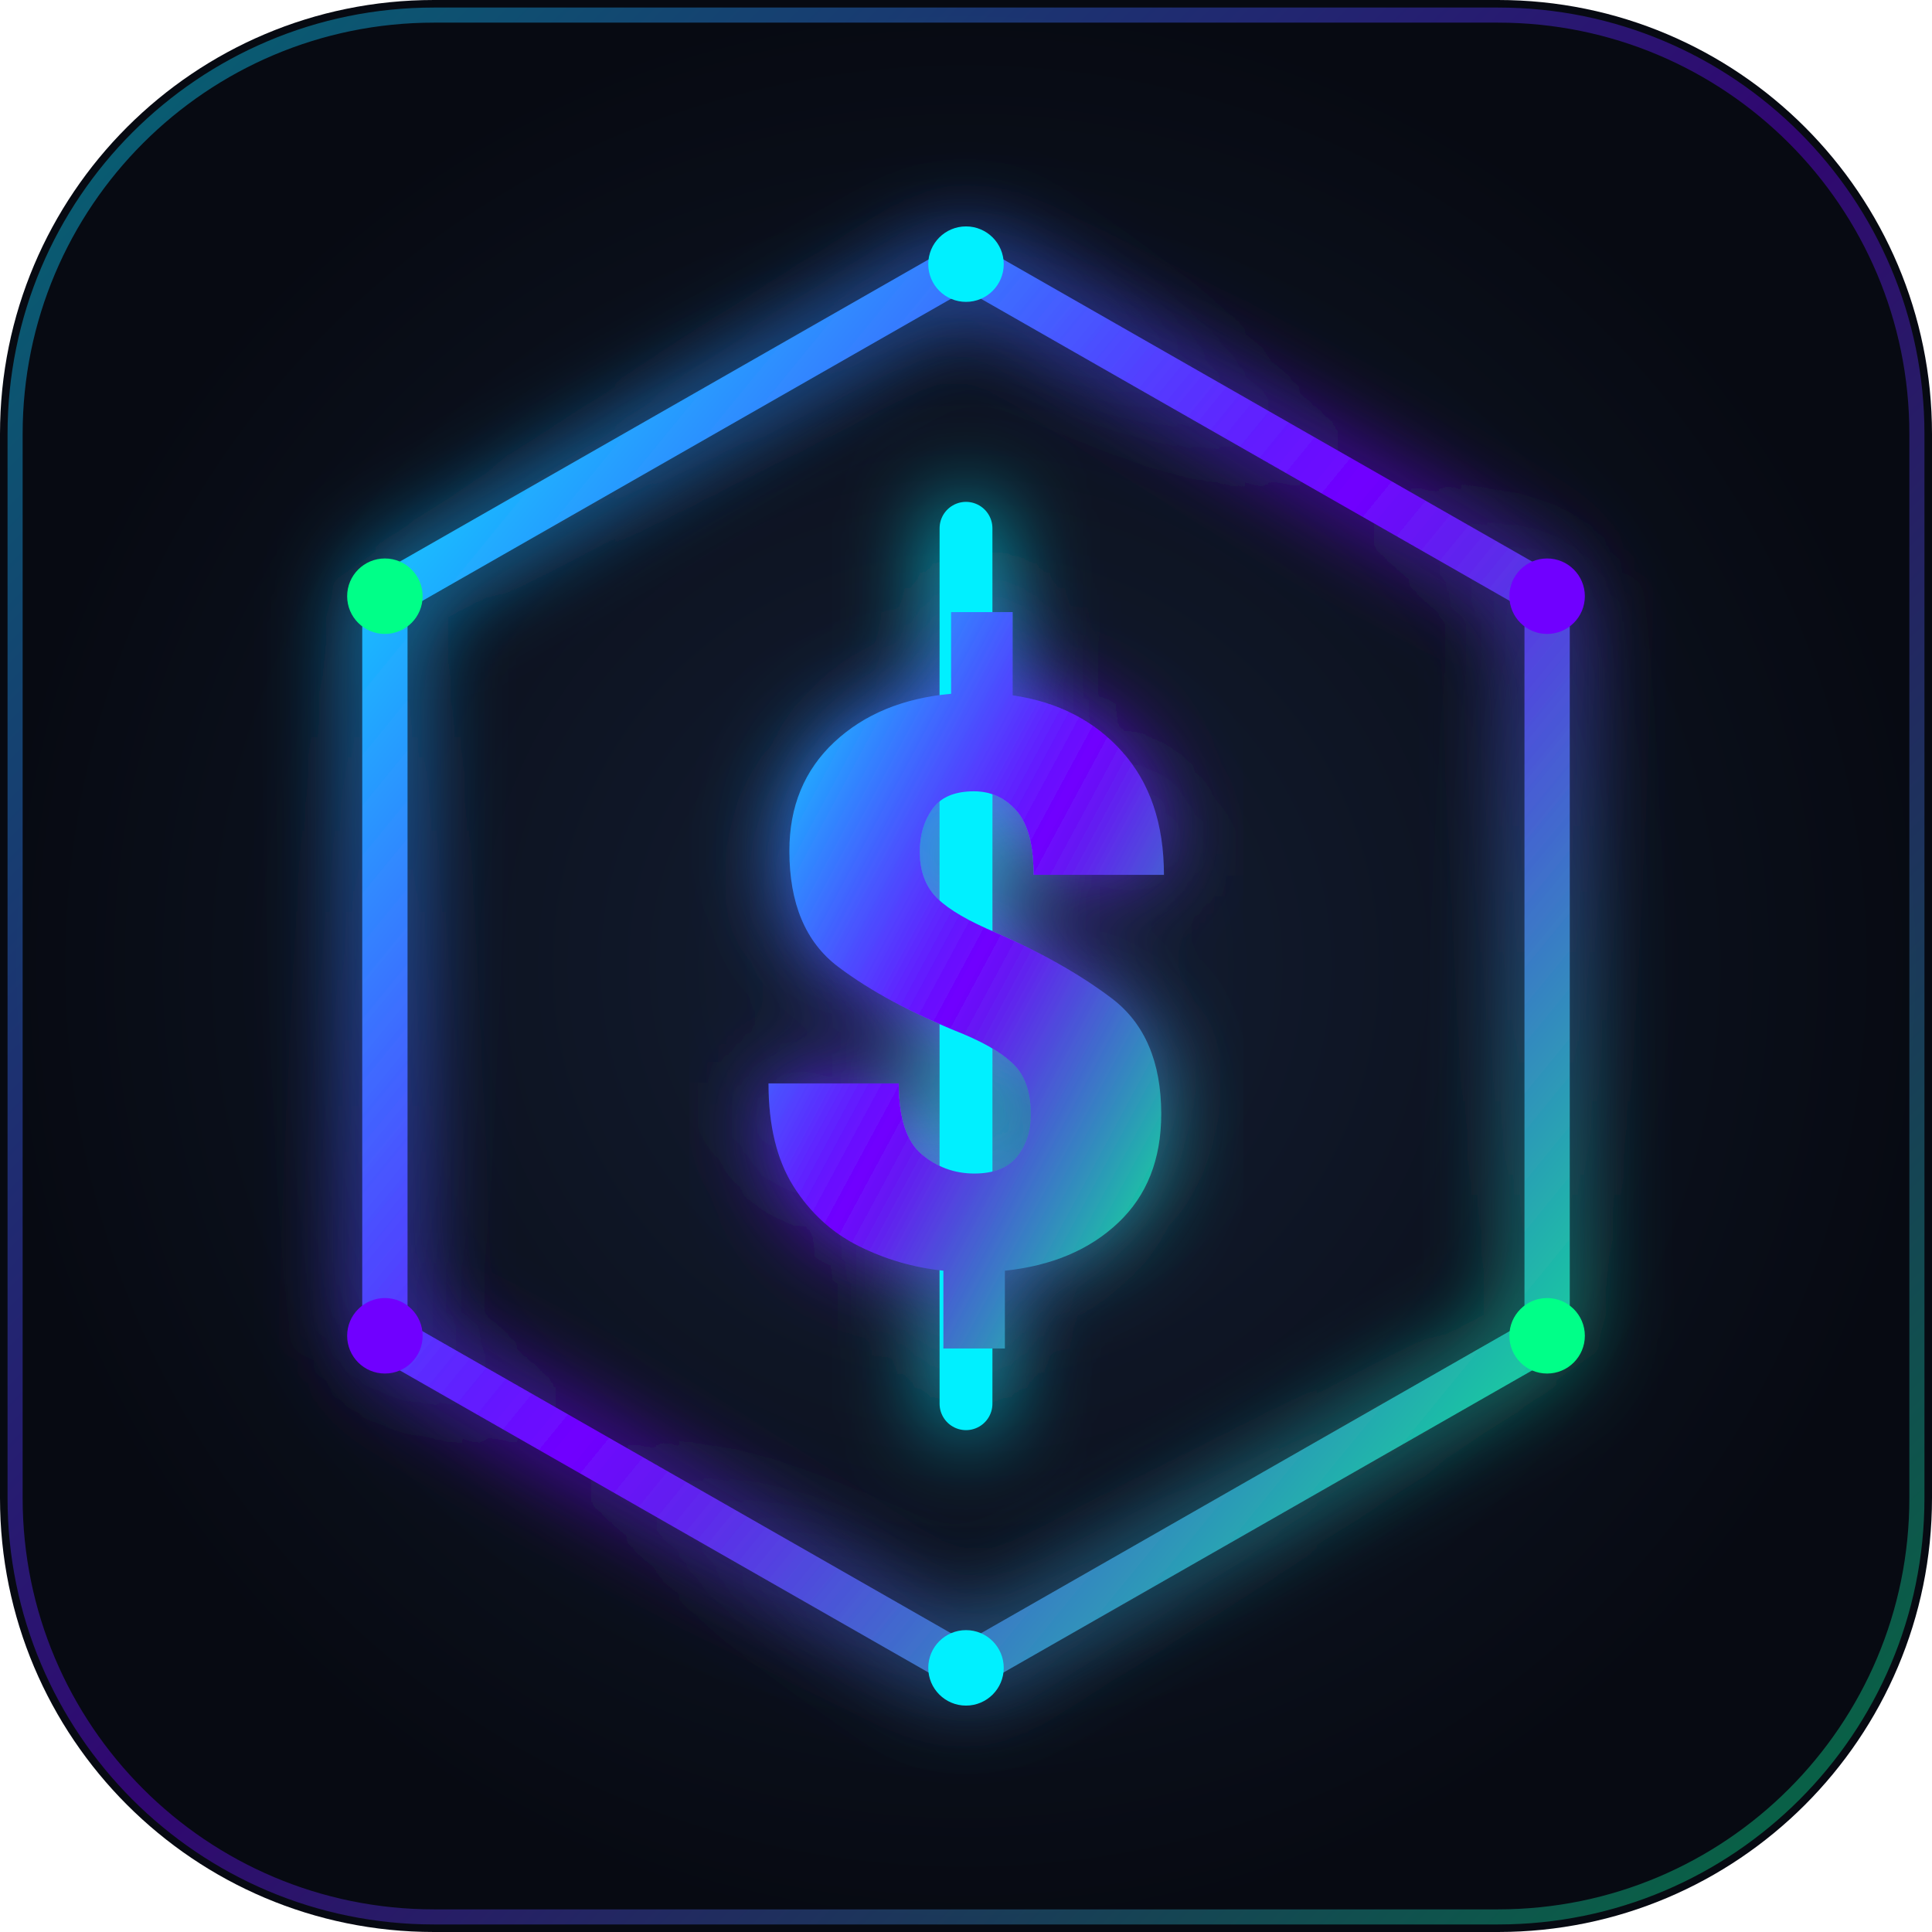
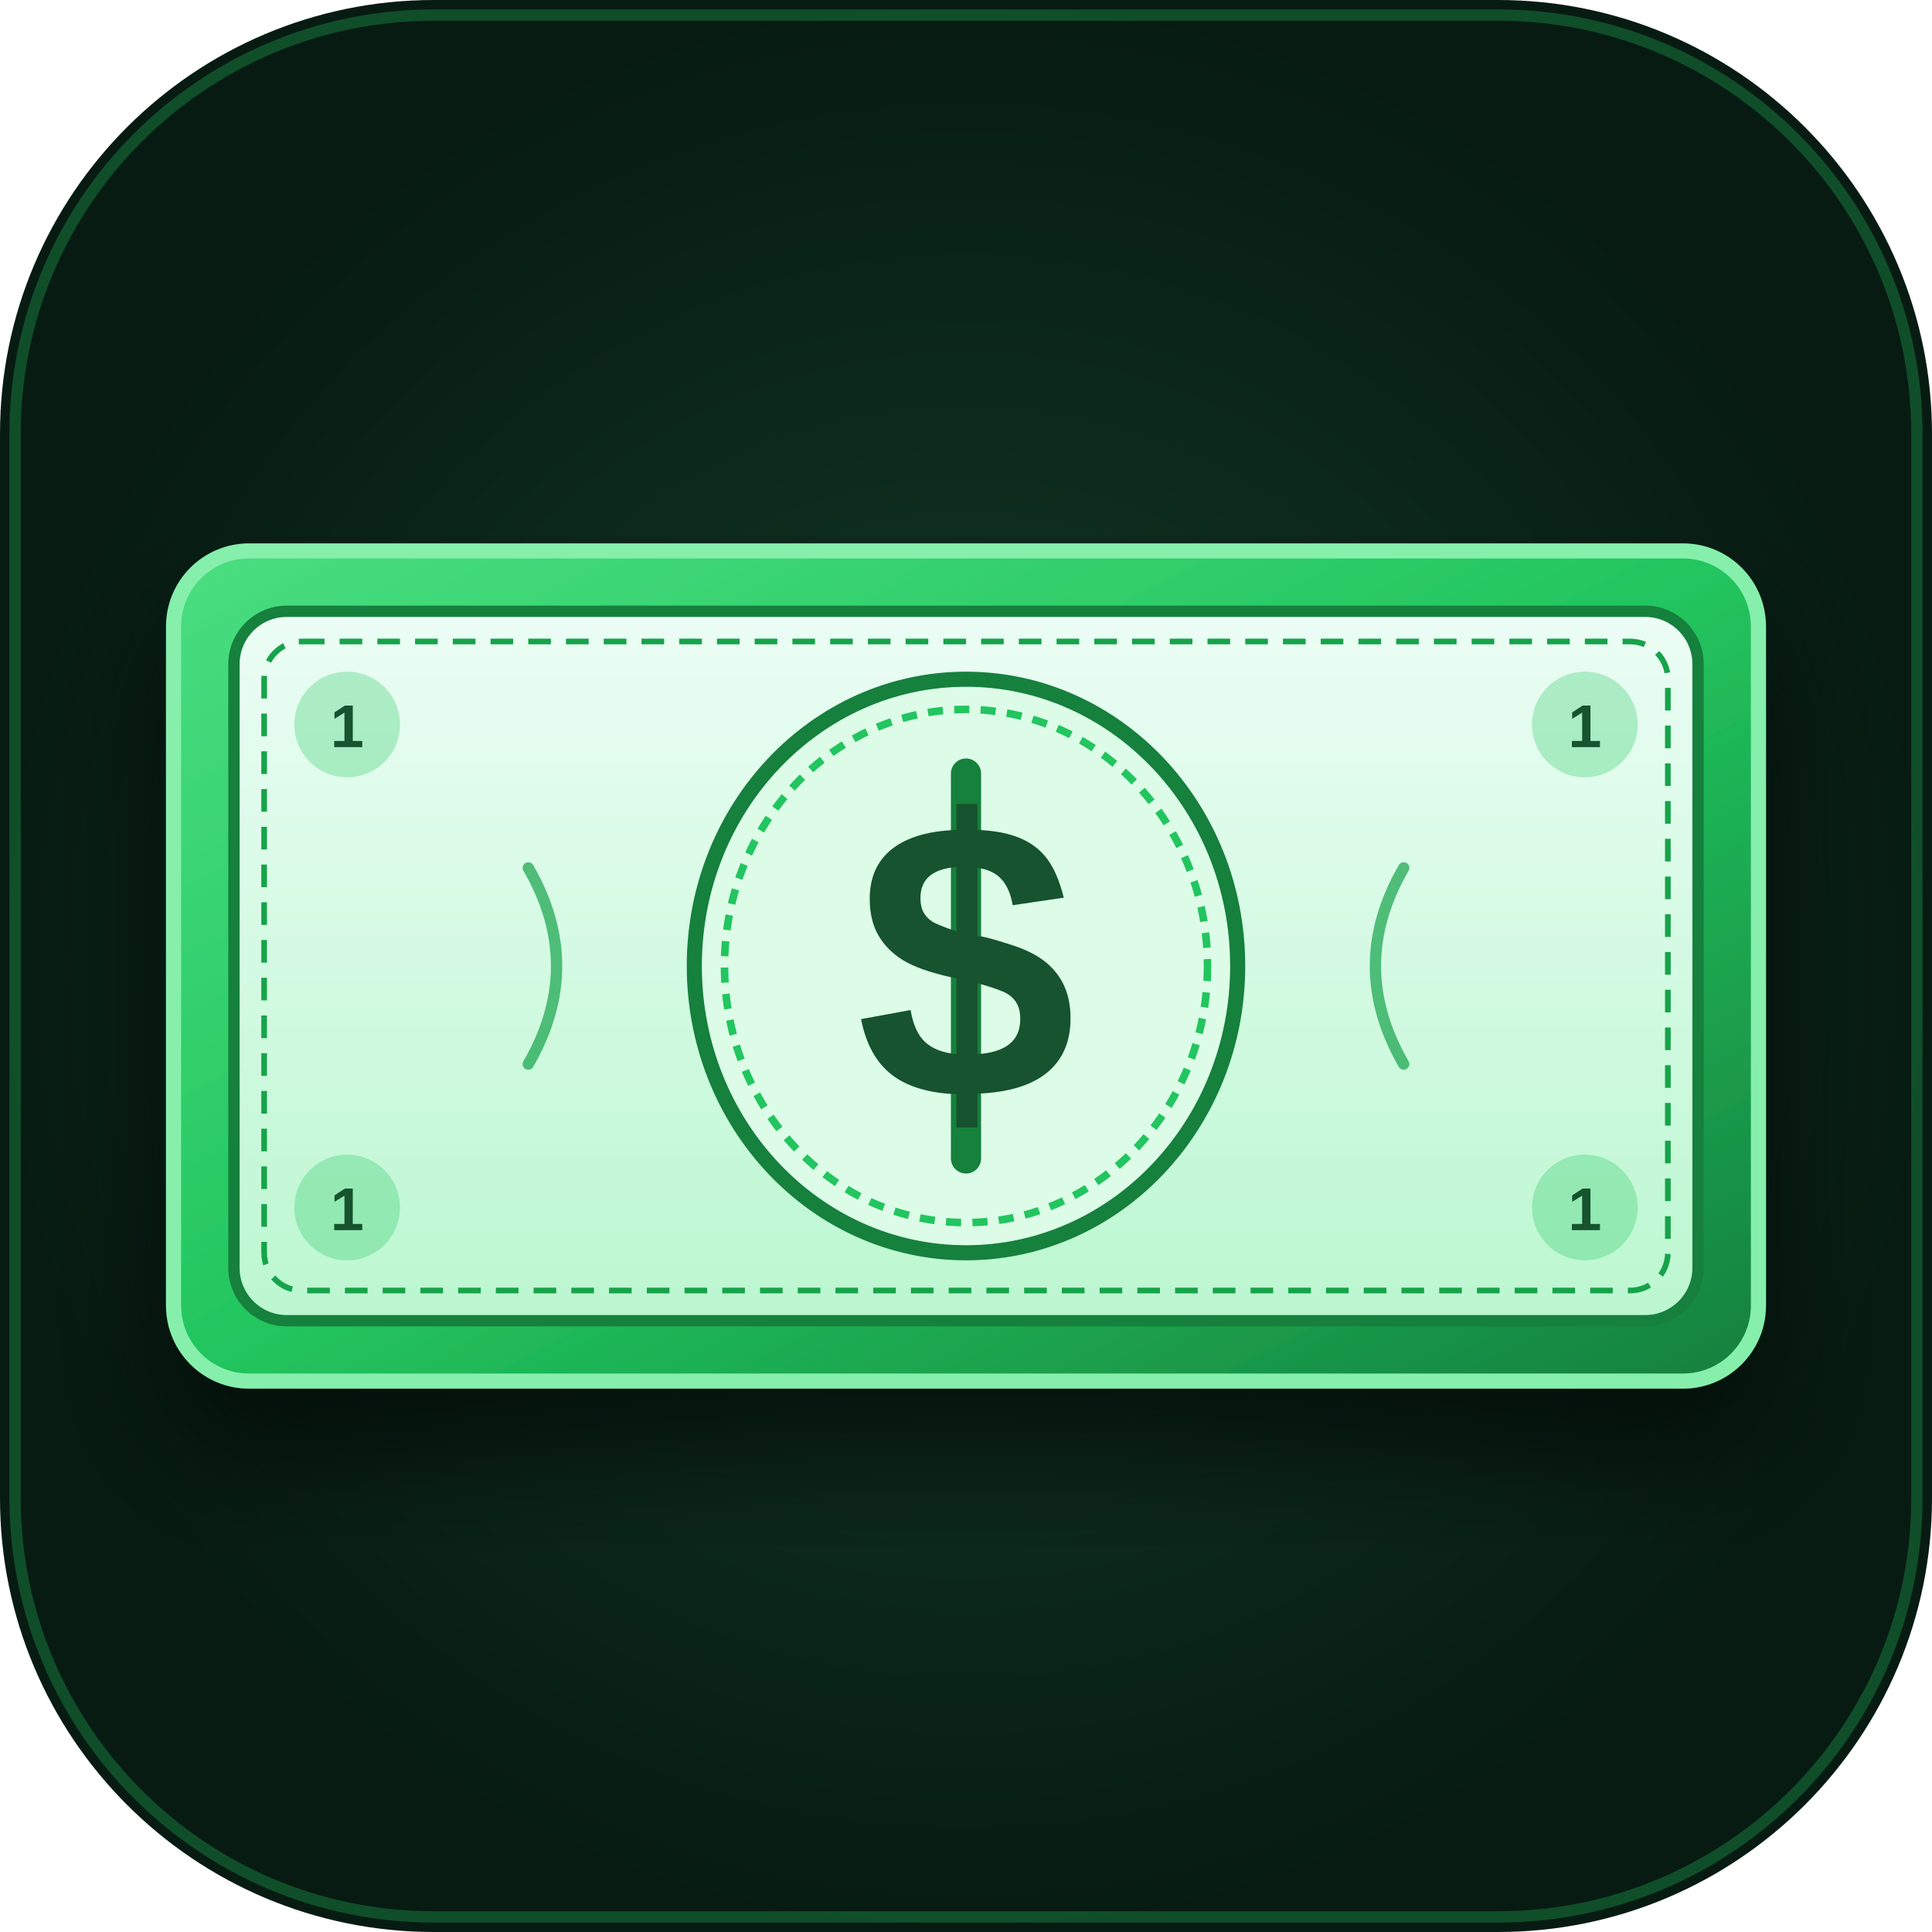
<svg xmlns="http://www.w3.org/2000/svg" viewBox="0 0 512 512" width="100%" height="100%">
  <defs>
-     <radialGradient id="bgGrad" cx="50%" cy="50%" r="50%">
-       <stop offset="0%" stop-color="#141e33" />
-       <stop offset="100%" stop-color="#070a12" />
+     <radialGradient id="fundoApp" cx="50%" cy="50%" r="50%">
+       <stop offset="0%" stop-color="#143a2a" />
+       <stop offset="100%" stop-color="#071b12" />
    </radialGradient>
-     <linearGradient id="neonGrad" x1="0%" y1="0%" x2="100%" y2="100%">
+     <linearGradient id="corCedula" x1="0%" y1="0%" x2="100%" y2="100%">
+       <stop offset="0%" stop-color="#4ade80" />
+       <stop offset="50%" stop-color="#22c55e" />
+       <stop offset="100%" stop-color="#15803d" />
+     </linearGradient>
+     <linearGradient id="corMiolo" x1="0%" y1="0%" x2="0%" y2="100%">
+       <stop offset="0%" stop-color="#ecfdf5" />
+       <stop offset="100%" stop-color="#bbf7d0" />
+     </linearGradient>
+     <linearGradient id="brilhoDolar" x1="0%" y1="0%" x2="100%" y2="100%">
      <stop offset="0%" stop-color="#00f0ff" />
-       <stop offset="50%" stop-color="#7000ff" />
-       <stop offset="100%" stop-color="#00ff88" />
+       <stop offset="100%" stop-color="#10b981" />
    </linearGradient>
-     <filter id="glow" x="-20%" y="-20%" width="140%" height="140%">
-       <feGaussianBlur stdDeviation="12" result="blur" />
-       <feComposite in="SourceGraphic" in2="blur" operator="over" />
+     <filter id="sombraCedula" x="-10%" y="-10%" width="130%" height="130%">
+       <feDropShadow dx="0" dy="18" stdDeviation="16" flood-color="#000000" flood-opacity="0.6" />
    </filter>
  </defs>
-   <rect width="512" height="512" rx="115" fill="url(#bgGrad)" />
-   <rect width="504" height="504" x="4" y="4" rx="111" fill="none" stroke="url(#neonGrad)" stroke-width="4" stroke-opacity="0.4" />
-   <polygon points="256,70 410,158 410,354 256,442 102,354 102,158" fill="none" stroke="url(#neonGrad)" stroke-width="12" stroke-linejoin="round" filter="url(#glow)" />
-   <circle cx="256" cy="70" r="10" fill="#00f0ff" />
-   <circle cx="410" cy="158" r="10" fill="#7000ff" />
-   <circle cx="410" cy="354" r="10" fill="#00ff88" />
-   <circle cx="256" cy="442" r="10" fill="#00f0ff" />
-   <circle cx="102" cy="354" r="10" fill="#7000ff" />
-   <circle cx="102" cy="158" r="10" fill="#00ff88" />
-   <g filter="url(#glow)">
-     <line x1="256" y1="140" x2="256" y2="372" stroke="#00f0ff" stroke-width="14" stroke-linecap="round" />
-     <text x="256" y="335" font-family="'Segoe UI', Roboto, sans-serif" font-size="210" font-weight="900" fill="url(#neonGrad)" text-anchor="middle">
+   <rect width="512" height="512" rx="115" fill="url(#fundoApp)" />
+   <rect width="504" height="504" x="4" y="4" rx="111" fill="none" stroke="#22c55e" stroke-width="3" stroke-opacity="0.3" />
+   <g filter="url(#sombraCedula)">
+     <rect x="46" y="146" width="420" height="220" rx="20" fill="url(#corCedula)" stroke="#86efac" stroke-width="4" />
+     <rect x="62" y="162" width="388" height="188" rx="14" fill="url(#corMiolo)" stroke="#15803d" stroke-width="3" />
+     <rect x="70" y="170" width="372" height="172" rx="10" fill="none" stroke="#16a34a" stroke-width="1.5" stroke-dasharray="6,4" />
+     <circle cx="92" cy="192" r="14" fill="#22c55e" opacity="0.3" />
+     <text x="92" y="198" font-family="'Segoe UI', Arial, sans-serif" font-size="16" font-weight="900" fill="#14532d" text-anchor="middle">1</text>
+     <circle cx="420" cy="192" r="14" fill="#22c55e" opacity="0.3" />
+     <text x="420" y="198" font-family="'Segoe UI', Arial, sans-serif" font-size="16" font-weight="900" fill="#14532d" text-anchor="middle">1</text>
+     <circle cx="92" cy="320" r="14" fill="#22c55e" opacity="0.3" />
+     <text x="92" y="326" font-family="'Segoe UI', Arial, sans-serif" font-size="16" font-weight="900" fill="#14532d" text-anchor="middle">1</text>
+     <circle cx="420" cy="320" r="14" fill="#22c55e" opacity="0.3" />
+     <text x="420" y="326" font-family="'Segoe UI', Arial, sans-serif" font-size="16" font-weight="900" fill="#14532d" text-anchor="middle">1</text>
+     <ellipse cx="256" cy="256" rx="72" ry="76" fill="#dcfce7" stroke="#15803d" stroke-width="4" />
+     <ellipse cx="256" cy="256" rx="64" ry="68" fill="none" stroke="#22c55e" stroke-width="2" stroke-dasharray="4,3" />
+     <line x1="256" y1="205" x2="256" y2="307" stroke="#15803d" stroke-width="8" stroke-linecap="round" />
+     <text x="256" y="291" font-family="'Segoe UI', Arial, sans-serif" font-size="105" font-weight="900" fill="#14532d" text-anchor="middle">
      $
    </text>
+     <path d="M 140 230 Q 155 256 140 282" fill="none" stroke="#16a34a" stroke-width="3" stroke-linecap="round" opacity="0.7" />
+     <path d="M 372 230 Q 357 256 372 282" fill="none" stroke="#16a34a" stroke-width="3" stroke-linecap="round" opacity="0.7" />
  </g>
</svg>
